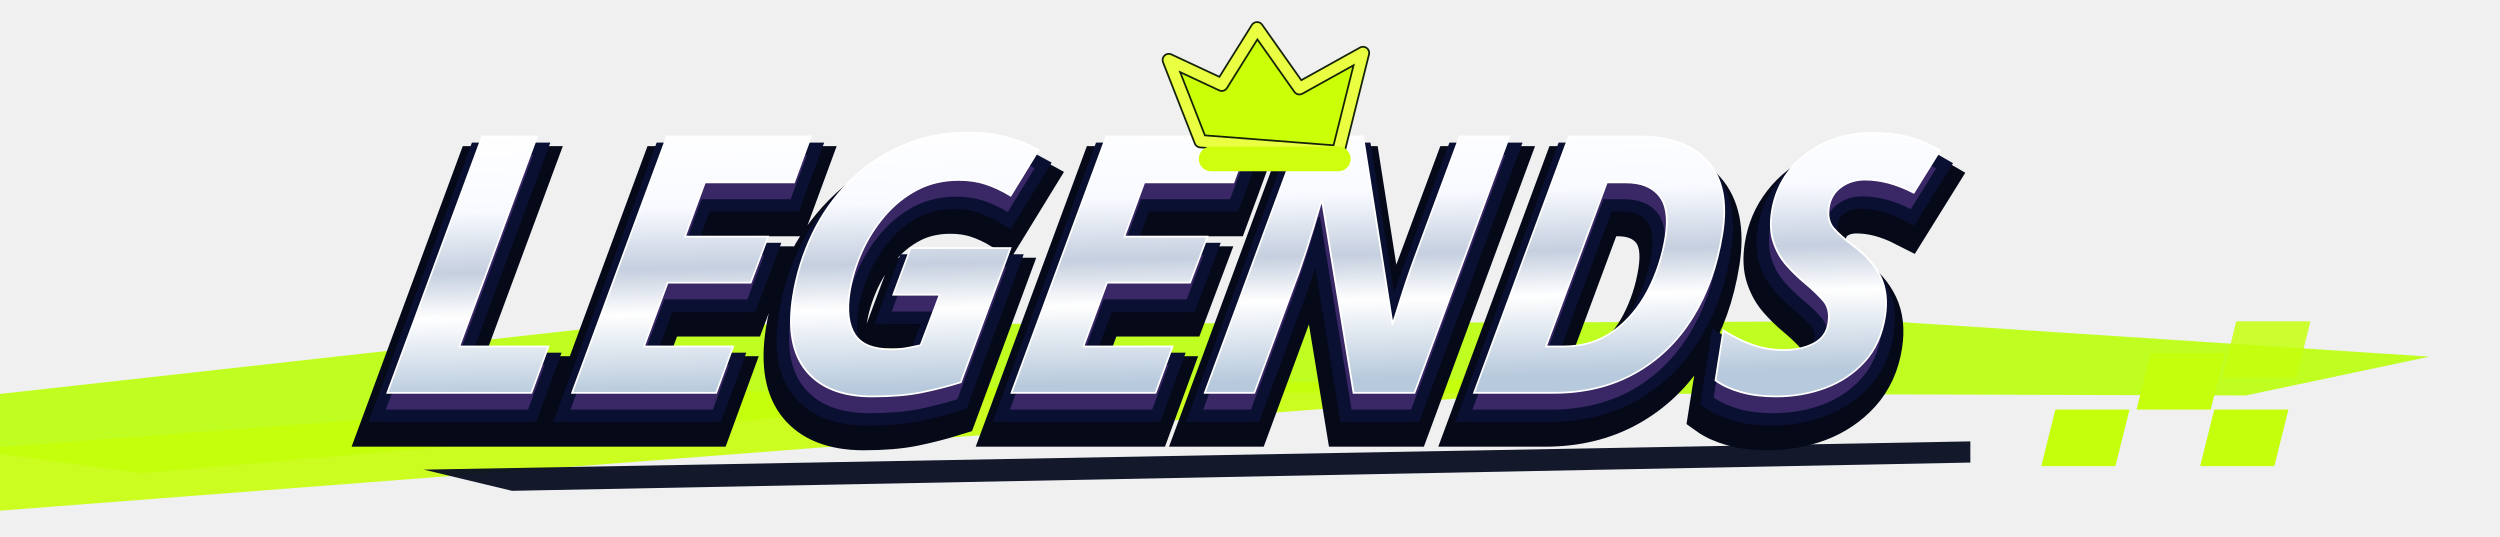
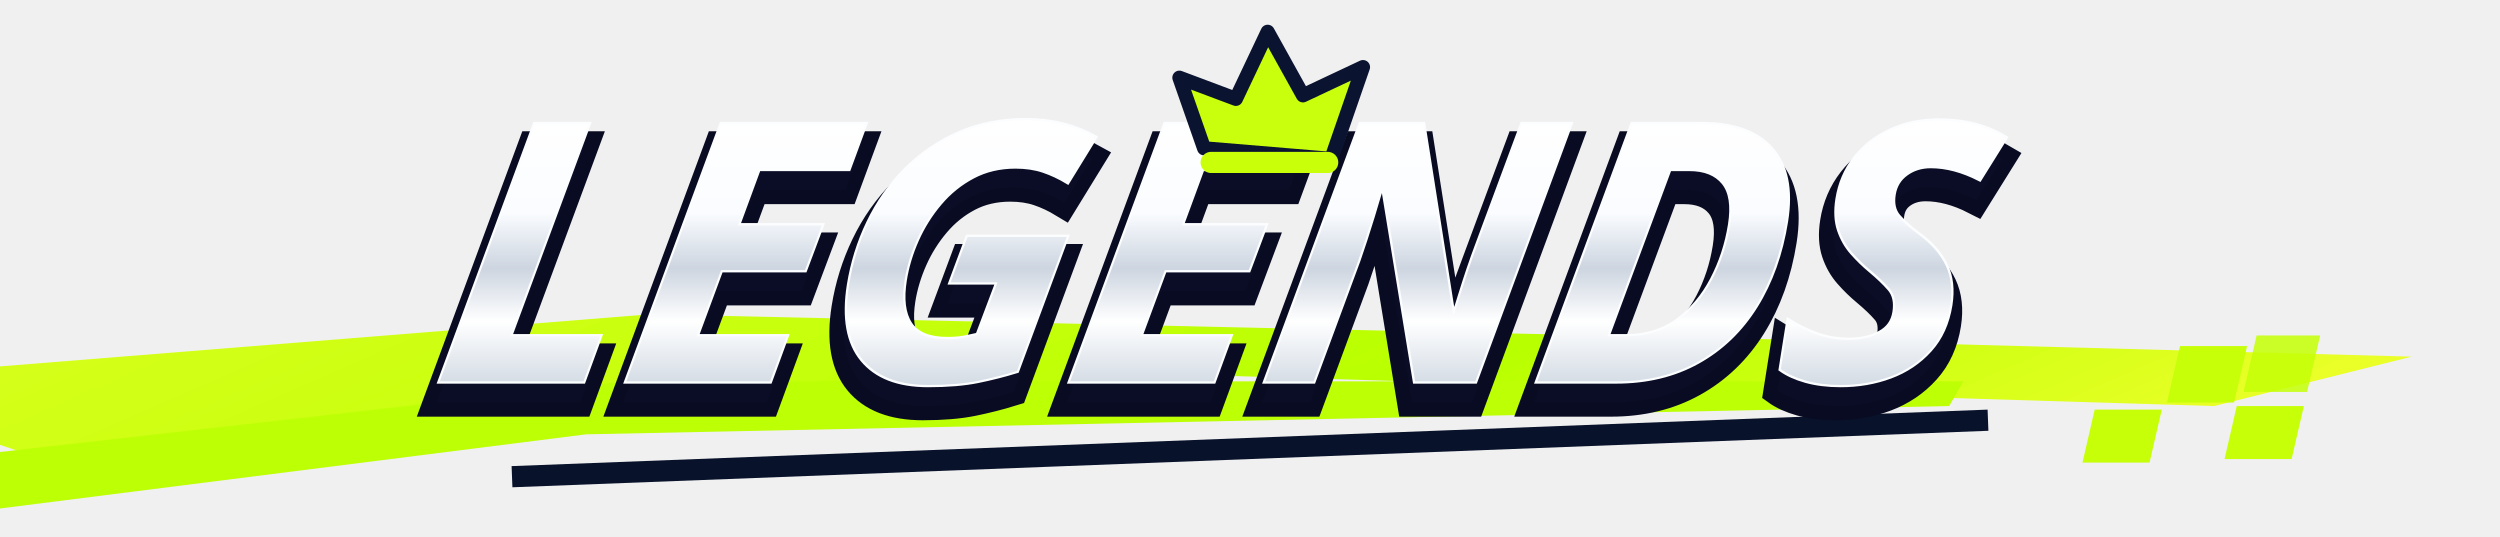
<svg xmlns="http://www.w3.org/2000/svg" width="708" height="152" viewBox="0 0 708 152" role="img" aria-label="LEGENDS">
  <defs>
-     <linearGradient id="steel" x1="0" y1="0" x2=".12" y2="1">
-       <stop stop-color="#fff" />
-       <stop offset=".3" stop-color="#f8faff" />
-       <stop offset=".53" stop-color="#c5cfdf" />
-       <stop offset=".7" stop-color="#fff" />
-       <stop offset="1" stop-color="#b7c9dc" />
+     <linearGradient id="metal" x1="0" y1="0" x2="0" y2="1">
+       <stop offset="0" stop-color="#ffffff" />
+       <stop offset=".35" stop-color="#fafcff" />
+       <stop offset=".56" stop-color="#cdd5e0" />
+       <stop offset=".76" stop-color="#ffffff" />
+       <stop offset="1" stop-color="#d3dbe4" />
    </linearGradient>
-     <linearGradient id="lime" x1="0" y1="0" x2="1" y2="0">
-       <stop stop-color="#dcff09" />
-       <stop offset=".8" stop-color="#bfff00" />
-       <stop offset="1" stop-color="#e6ff18" />
+     <linearGradient id="lime" x1="0" y1="0" x2="1" y2=".15">
+       <stop stop-color="#d8ff1b" />
+       <stop offset=".65" stop-color="#b8ff00" />
+       <stop offset="1" stop-color="#eaff28" />
    </linearGradient>
-     <filter id="glow" x="-20%" y="-60%" width="140%" height="230%">
-       <feGaussianBlur stdDeviation="3" />
-     </filter>
  </defs>
-   <path d="M-4 112L176 92L535 91L688 101L636 112L305 111L40 134L-4 128Z" fill="#baff05" opacity=".88" />
-   <path d="M-5 127L206 111L502 106L-5 145Z" fill="#c6ff09" opacity=".9" />
-   <path d="M120 133L558 125L558 131L145 139Z" fill="#080e22" opacity=".95" />
-   <g transform="translate(0 0) skewX(-9)">
-     <text x="125" y="120" font-family="Impact,'Arial Black',sans-serif" font-style="italic" font-weight="1000" font-size="101" textLength="477" lengthAdjust="spacingAndGlyphs" fill="#07071a" stroke="#050918" stroke-width="13" paint-order="stroke fill">LEGENDS</text>
-     <text x="125" y="116" font-family="Impact,'Arial Black',sans-serif" font-style="italic" font-weight="1000" font-size="101" textLength="477" lengthAdjust="spacingAndGlyphs" fill="#392766" stroke="#0a1032" stroke-width="7" paint-order="stroke fill">LEGENDS</text>
-     <text x="125" y="111" font-family="Impact,'Arial Black',sans-serif" font-style="italic" font-weight="1000" font-size="101" textLength="477" lengthAdjust="spacingAndGlyphs" fill="url(#steel)" stroke="#fff" stroke-width="1" paint-order="stroke fill">LEGENDS</text>
+   <path d="M-3 104L184 89L498 96L683 101L627 115L333 106L24 134L-3 125Z" fill="url(#lime)" />
+   <path d="M0 128L177 108L556 108L552 115L166 123L0 144Z" fill="#bdff04" />
+   <path d="M145 135L563 119" stroke="#08122b" stroke-width="6" />
+   <g transform="skewX(-9)">
+     <text x="139" y="114" font-family="Impact,'Arial Black',sans-serif" font-style="italic" font-weight="1000" font-size="102" textLength="454" lengthAdjust="spacingAndGlyphs" fill="#0a0d25" stroke="#080b21" stroke-width="8" paint-order="stroke fill">LEGENDS</text>
+     <text x="139" y="108" font-family="Impact,'Arial Black',sans-serif" font-style="italic" font-weight="1000" font-size="102" textLength="454" lengthAdjust="spacingAndGlyphs" fill="url(#metal)" stroke="#fcfdff" stroke-width="1.3" paint-order="stroke fill">LEGENDS</text>
  </g>
-   <path d="M340 40L331 17L346 24L356 8L368 25L386 15L379 43Z" fill="#caff08" stroke="#142307" stroke-width="4" stroke-linejoin="round" />
-   <path d="M340 40L331 17L346 24L356 8L368 25L386 15L379 43Z" fill="none" stroke="#eaff42" stroke-width="3" stroke-linejoin="round" />
-   <path d="M343 45L379 45" stroke="#cfff0d" stroke-width="7" stroke-linecap="round" />
-   <g fill="#c6ff0c" transform="skewX(-14)">
-     <path d="M634 100h21v16h-21zM656 116h21v16h-21zM611 116h21v16h-21z" />
-     <path d="M656 91h21v16h-21z" opacity=".85" />
+   <path d="M341 42L334 22L350 28L359 9L369 27L386 19L377 45Z" stroke="#0a1430" stroke-width="4" stroke-linejoin="round" fill="#c9ff0c" />
+   <path d="M343 46H376" stroke="#c9ff08" stroke-width="6" stroke-linecap="round" />
+   <g fill="#c6ff08" transform="skewX(-13)">
+     <path d="M640 98h19v16h-19zM660 115h19v15h-19zM620 116h19v15h-19z" />
+     <path d="M661 95h18v16h-18z" opacity=".87" />
  </g>
</svg>
